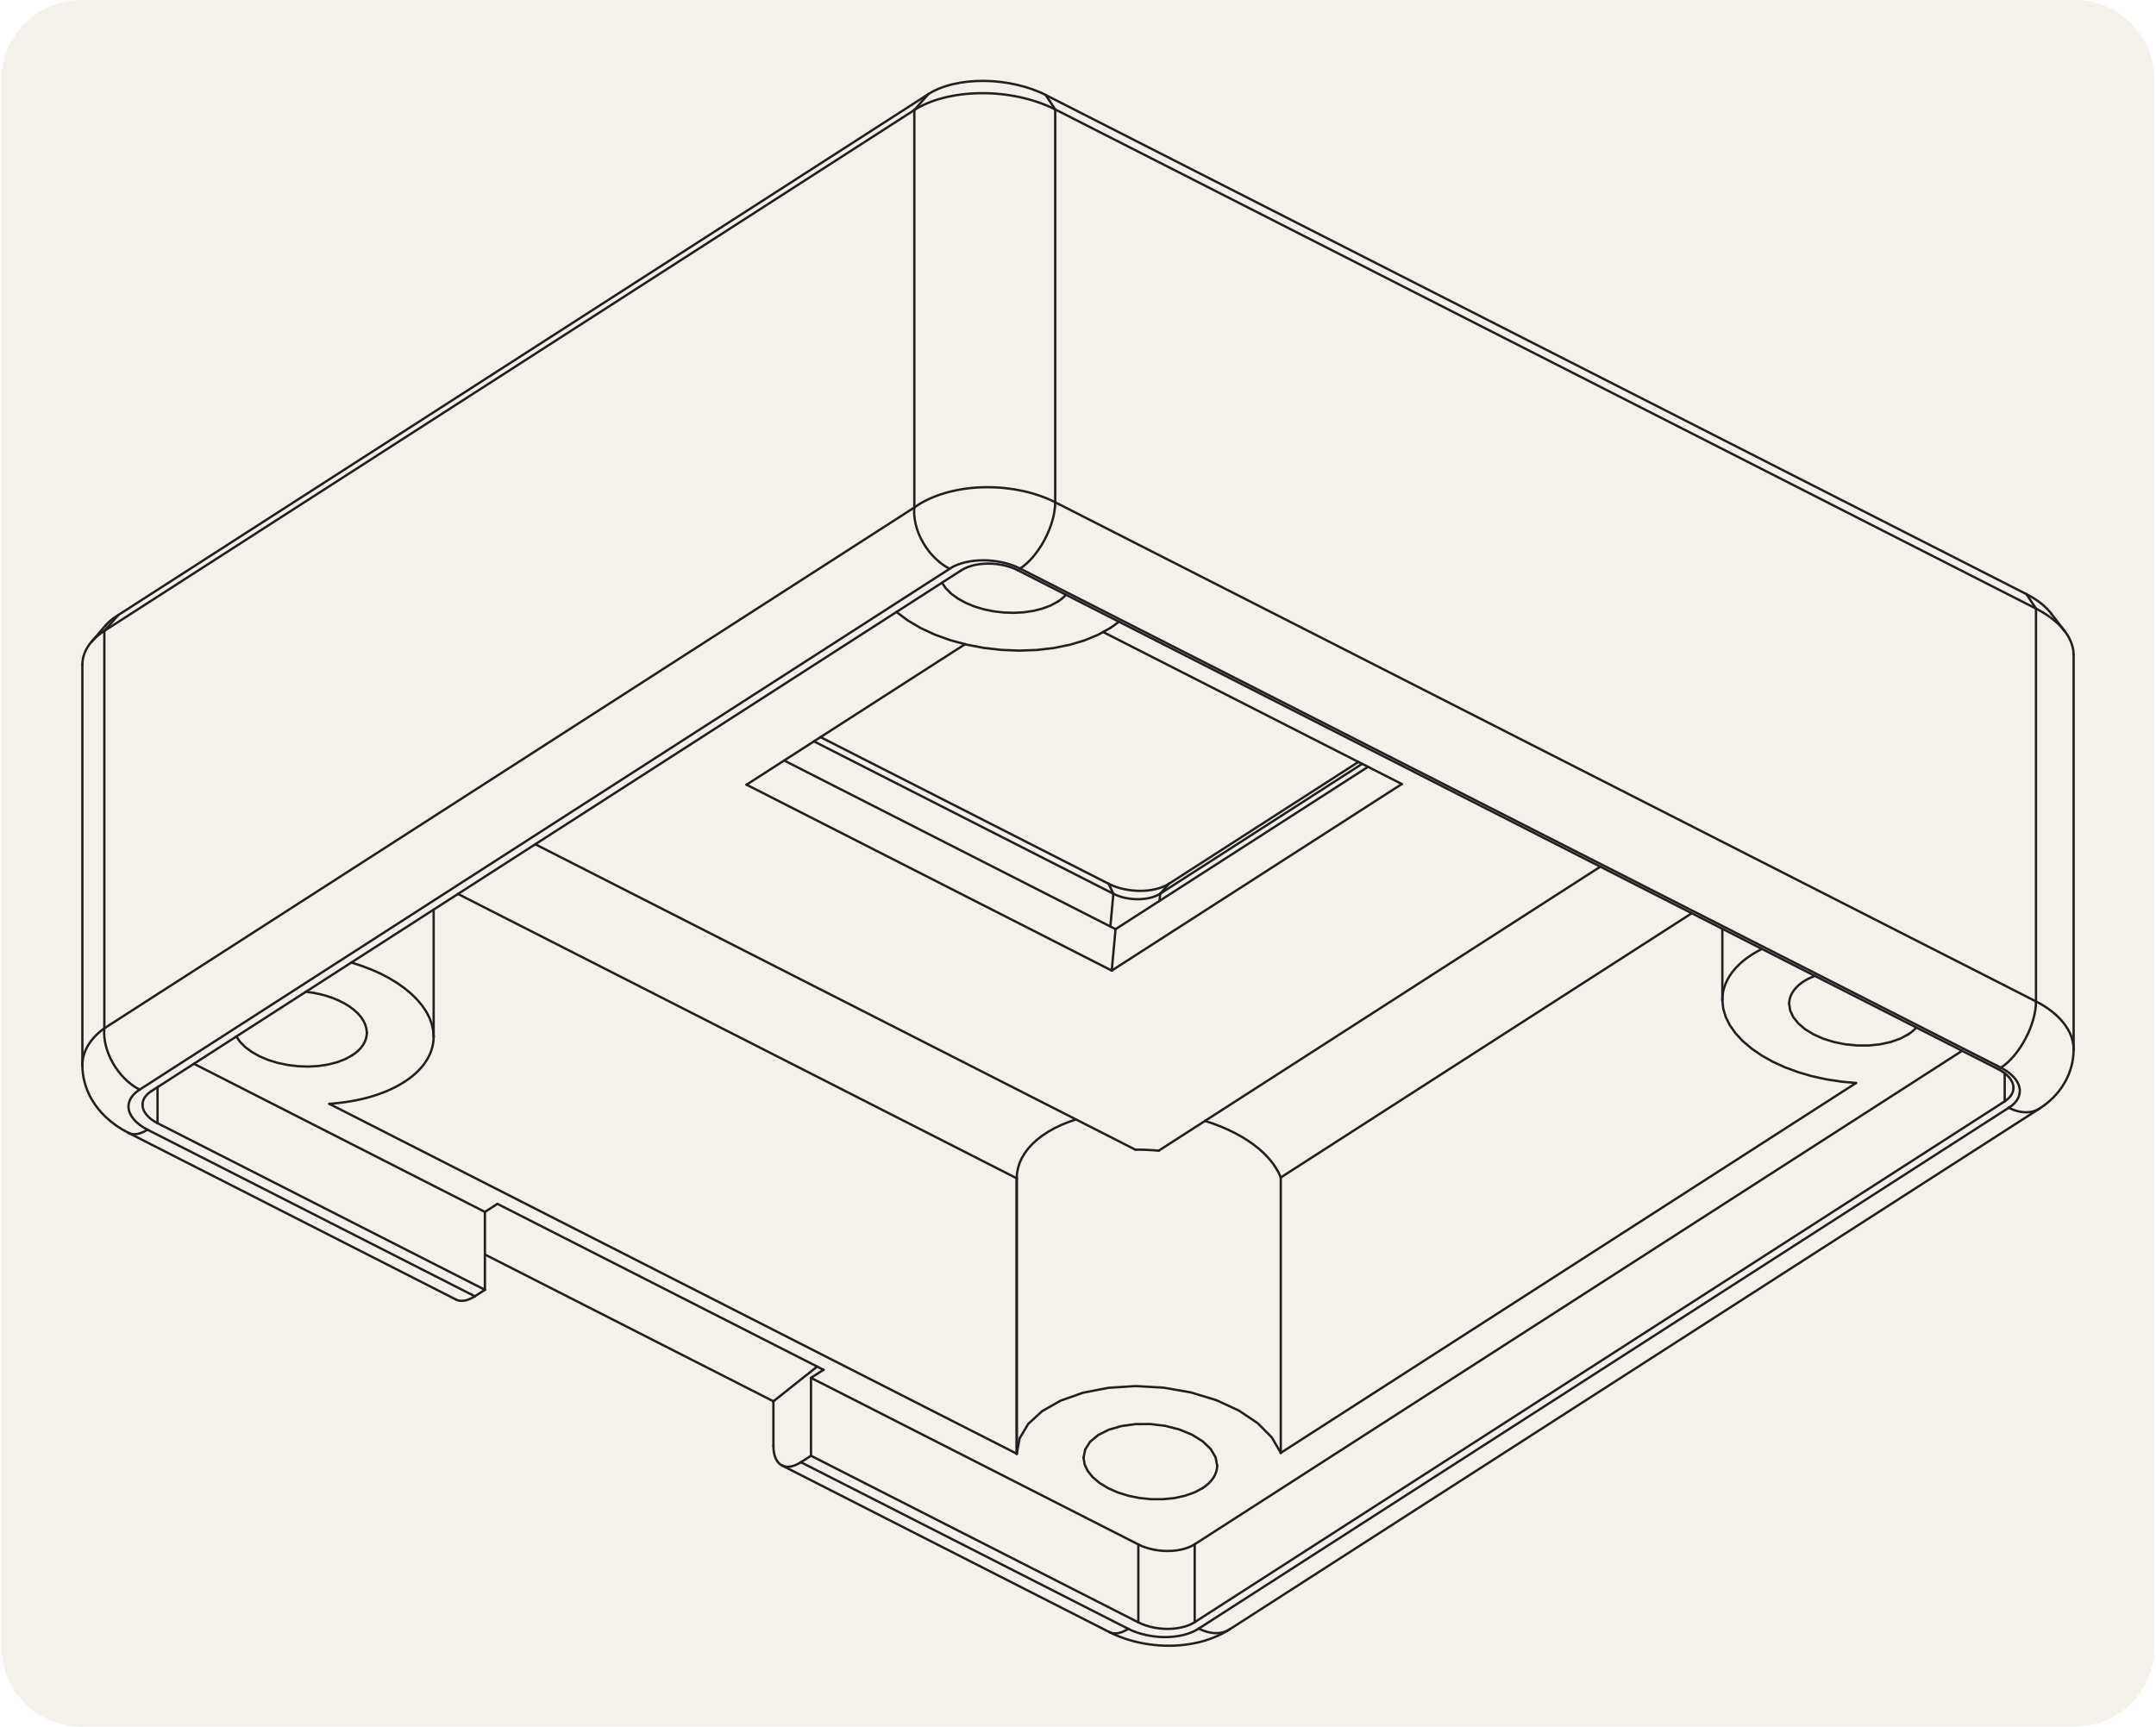
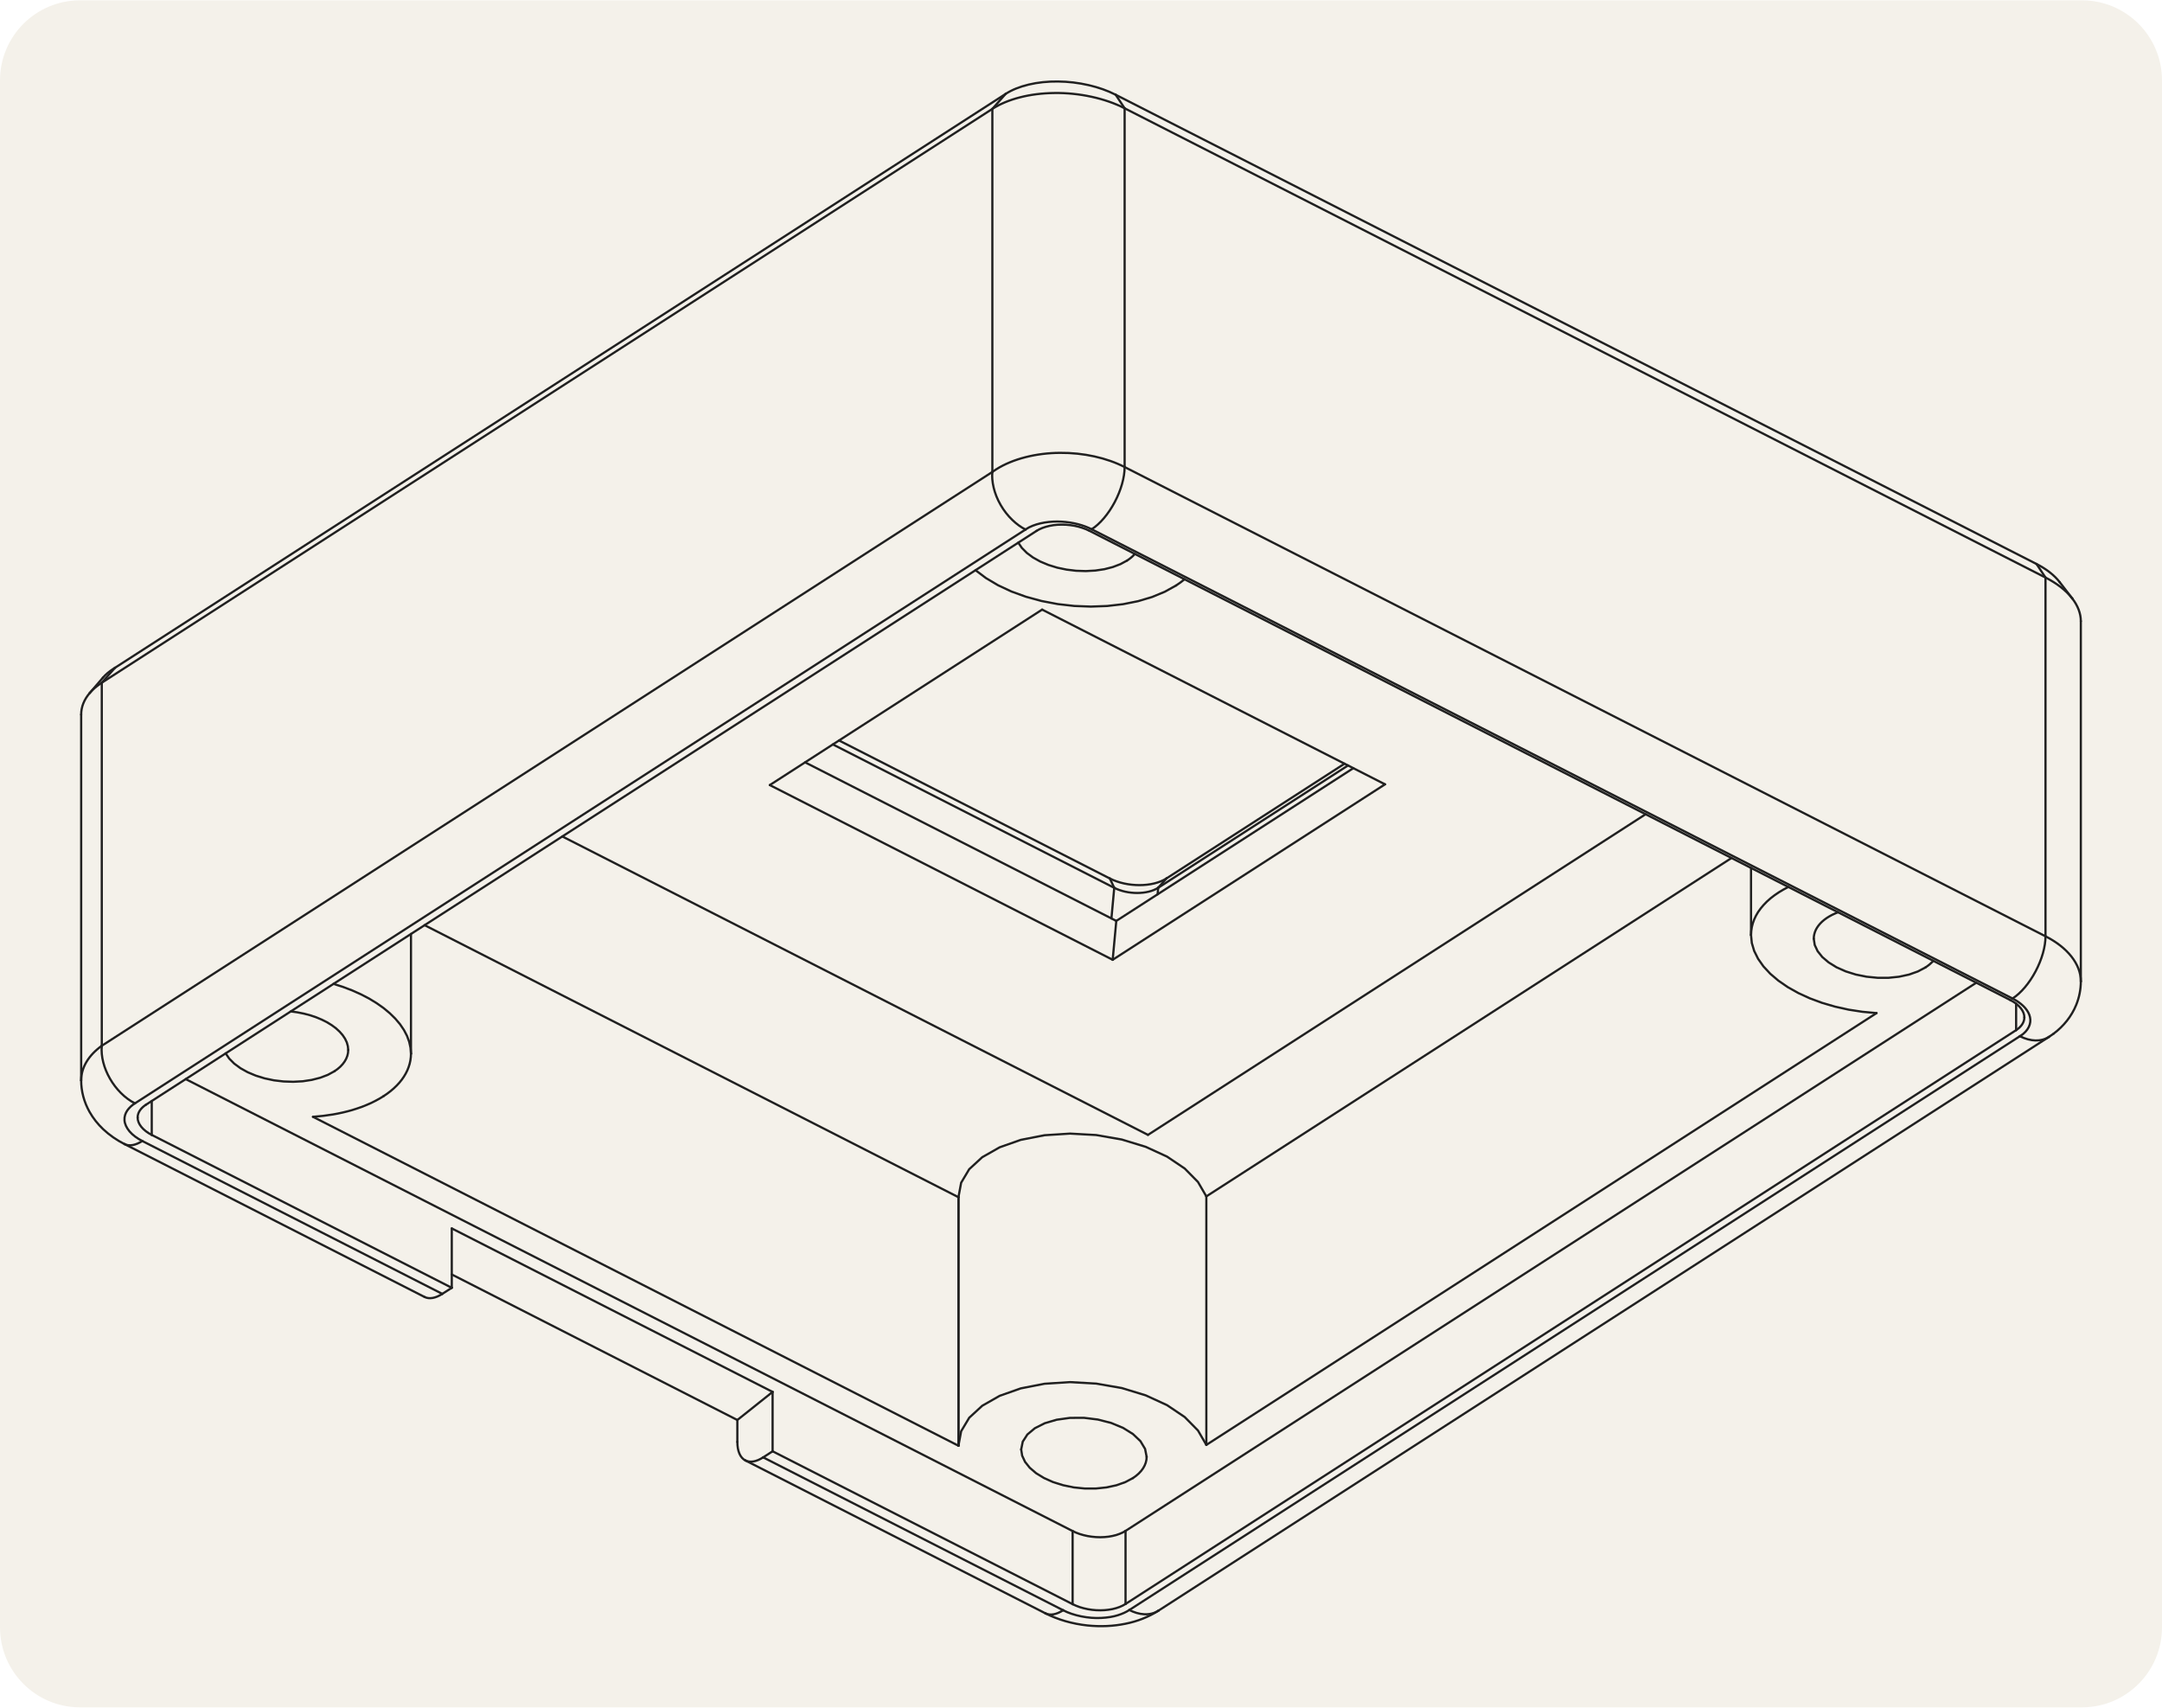
- <svg xmlns="http://www.w3.org/2000/svg" width="387px" height="310px" viewBox="-32.255 -23.871 64.444 51.692" version="1.1">
-   <rect x="-32.255" y="-23.871" width="64.444" height="51.692" rx="2.387" fill="#f4f1ea" />
+ <svg xmlns="http://www.w3.org/2000/svg" width="414px" height="327px" viewBox="-34.483 -25.152 68.926 54.421" version="1.1">
+   <rect x="-34.483" y="-25.152" width="68.926" height="54.421" rx="2.553" fill="#f4f1ea" />
  <g transform="scale(1,-1)" stroke-linecap="round">
    <g fill="none" stroke="rgb(32,32,32)" stroke-width="0.07" id="visible">
-       <line x1="28.641" y1="5.651" x2="-0.715" y2="20.595" />
-       <path d="M -0.715,20.595 C -1.334,20.913 -2.17,21.093 -2.953,21.081 C -3.739,21.073 -4.454,20.886 -4.932,20.577" />
-       <line x1="28.355" y1="6.084" x2="-1.002" y2="21.028" />
-       <path d="M 29.767,4.264 C 29.767,4.503 29.675,4.75 29.496,4.982" />
-       <path d="M 29.496,4.982 C 29.302,5.234 29.005,5.466 28.641,5.651" />
-       <path d="M -1.002,21.028 C -1.508,21.287 -2.19,21.445 -2.843,21.449 C -3.497,21.457 -4.111,21.313 -4.511,21.054" />
-       <line x1="-4.932" y1="20.577" x2="-29.176" y2="4.984" />
-       <line x1="-17.785" y1="-14.743" x2="-18.086" y2="-14.937" />
-       <line x1="-27.583" y1="-9.755" x2="-17.785" y2="-14.743" />
-       <path d="M -27.583,-9.755 C -27.865,-9.613 -28.035,-9.404 -28.033,-9.202" />
-       <path d="M -28.033,-9.202 C -28.034,-9.05 -27.939,-8.904 -27.77,-8.796" />
-       <line x1="-3.527" y1="6.797" x2="-27.77" y2="-8.796" />
-       <path d="M -3.527,6.797 L -3.437,6.848 L -3.337,6.892 L -3.227,6.929 L -3.109,6.959 L -2.984,6.98 L -2.855,6.993 L -2.722,6.998 L -2.588,6.994 L -2.454,6.982 L -2.321,6.961 L -2.192,6.933 L -2.067,6.896 L -1.95,6.853 L -1.84,6.802" />
-       <line x1="27.516" y1="-8.141" x2="-1.84" y2="6.802" />
-       <path d="M 27.516,-8.141 C 27.798,-8.284 27.968,-8.493 27.967,-8.695" />
-       <path d="M 27.967,-8.695 C 27.967,-8.847 27.873,-8.992 27.704,-9.101" />
-       <line x1="3.46" y1="-24.693" x2="27.704" y2="-9.101" />
-       <path d="M 3.46,-24.693 L 3.37,-24.744 L 3.27,-24.789 L 3.16,-24.826 L 3.042,-24.855 L 2.918,-24.877 L 2.788,-24.89 L 2.656,-24.895 L 2.521,-24.891 L 2.387,-24.879 L 2.254,-24.858 L 2.125,-24.829 L 2.001,-24.793 L 1.883,-24.749 L 1.773,-24.699" />
-       <line x1="-8.025" y1="-19.711" x2="1.773" y2="-24.699" />
-       <line x1="-8.025" y1="-19.711" x2="-8.327" y2="-19.905" />
-       <path d="M 29.095,5.504 C 28.927,5.723 28.669,5.924 28.355,6.084" />
-       <path d="M -28.754,5.461 Q -28.784,5.442 -28.814,5.423 Q -29.011,5.296 -29.142,5.143" />
-       <line x1="-4.511" y1="21.054" x2="-28.754" y2="5.461" />
-       <line x1="8.359" y1="1.06" x2="2.691" y2="-2.586" />
-       <path d="M 2.691,-2.586 A 1.289,0.719 -5.265 0,0 0.885,-2.588" />
-       <line x1="0.885" y1="-2.588" x2="-7.74" y2="1.803" />
-       <path d="M -29.176,4.984 Q -29.405,4.836 -29.558,4.659" />
-       <path d="M -29.558,4.659 C -29.74,4.448 -29.834,4.211 -29.833,3.971" />
-       <path d="M -18.086,-14.937 A 1.5,0.723 -116.978 0,0 -18.653,-15.034" />
-       <line x1="-17.785" y1="-14.743" x2="-17.785" y2="-12.411" />
-       <line x1="-17.41" y1="-12.17" x2="-17.785" y2="-12.411" />
-       <line x1="-17.785" y1="-12.411" x2="-26.496" y2="-7.976" />
-       <line x1="26.429" y1="-7.588" x2="3.46" y2="-22.361" />
-       <path d="M 3.46,-22.361 L 3.37,-22.412 L 3.27,-22.456 L 3.16,-22.494 L 3.042,-22.523 L 2.918,-22.545 L 2.788,-22.558 L 2.656,-22.562 L 2.521,-22.559 L 2.387,-22.546 L 2.254,-22.526 L 2.125,-22.497 L 2.001,-22.461 L 1.883,-22.417 L 1.773,-22.366" />
-       <line x1="-8.025" y1="-19.711" x2="-8.025" y2="-17.379" />
-       <line x1="1.773" y1="-22.366" x2="-8.025" y2="-17.379" />
-       <line x1="-7.84" y1="-17.041" x2="-9.15" y2="-18.081" />
-       <line x1="-9.15" y1="-18.081" x2="-9.15" y2="-19.41" />
-       <path d="M -8.327,-19.905 A 1.5,0.723 -116.978 0,0 -8.893,-20.002" />
-       <path d="M -8.893,-20.002 A 1.5,0.723 -116.978 0,0 -9.15,-19.41" />
-       <line x1="-7.65" y1="-17.138" x2="-8.025" y2="-17.379" />
-       <line x1="8.471" y1="1.003" x2="2.427" y2="-2.884" />
-       <path d="M 2.427,-2.884 A 1.0,0.558 -5.265 0,0 1.026,-2.886" />
-       <line x1="-7.936" y1="1.676" x2="1.026" y2="-2.886" />
-       <line x1="-17.785" y1="-13.686" x2="-9.15" y2="-18.081" />
-       <line x1="-7.65" y1="-17.138" x2="-17.41" y2="-12.17" />
-       <path d="M -0.639,5.859 L -0.849,5.745 L -1.091,5.653 L -1.36,5.584 L -1.649,5.541 L -1.95,5.524 L -2.258,5.534 L -2.564,5.57 L -2.862,5.632 L -3.143,5.718 L -3.403,5.827 L -3.634,5.955 L -3.831,6.1 L -3.989,6.258 L -4.105,6.425" />
-       <path d="M -0.393,6.065 Q -0.493,5.953 -0.639,5.859" />
-       <path d="M 24.814,-7.097 L 24.571,-7.226 L 24.287,-7.326 L 23.971,-7.394 L 23.633,-7.429 L 23.283,-7.428 L 22.932,-7.393 L 22.59,-7.324 L 22.27,-7.224 L 21.98,-7.094 L 21.729,-6.941 L 21.526,-6.767 L 21.376,-6.579 L 21.284,-6.383 L 21.253,-6.184" />
-       <path d="M 21.253,-6.184 Q 21.255,-6.148 21.257,-6.112 Q 21.263,-6.076 21.269,-6.04 Q 21.28,-6.005 21.29,-5.969 Q 21.305,-5.935 21.319,-5.9 Q 21.338,-5.866 21.357,-5.832 Q 21.379,-5.8 21.402,-5.767 Q 21.428,-5.735 21.455,-5.704 Q 21.485,-5.673 21.515,-5.643 Q 21.581,-5.584 21.658,-5.53 Q 21.738,-5.477 21.827,-5.429 Q 21.92,-5.384 22.021,-5.344" />
-       <path d="M 25.06,-6.891 Q 24.96,-7.004 24.814,-7.097" />
-       <line x1="-1.867" y1="-19.65" x2="-22.444" y2="-9.175" />
-       <path d="M -1.867,-19.65 L -1.867,-19.649" />
-       <path d="M -1.867,-19.649 L -1.78,-19.189 L -1.523,-18.758 L -1.108,-18.377 L -0.553,-18.061 L 0.119,-17.824 L 0.879,-17.677 L 1.693,-17.625 L 2.526,-17.672 L 3.342,-17.814 L 4.105,-18.046 L 4.783,-18.359 L 5.347,-18.737 L 5.77,-19.165 L 6.036,-19.625" />
-       <path d="M -20.196,-8.519 C -20.278,-8.57 -20.363,-8.62 -20.452,-8.667 C -20.542,-8.713 -20.636,-8.756 -20.733,-8.798 C -20.832,-8.838 -20.934,-8.876 -21.039,-8.912 C -21.093,-8.929 -21.147,-8.945 -21.2,-8.962 C -21.583,-9.073 -22.005,-9.145 -22.444,-9.175" />
-       <line x1="23.254" y1="-8.551" x2="6.036" y2="-19.625" />
-       <path d="M -21.782,-4.945 L -21.478,-5.043 L -21.186,-5.154 L -20.91,-5.277 L -20.65,-5.413 L -20.41,-5.559 L -20.19,-5.715 L -19.992,-5.879 L -19.817,-6.051 L -19.667,-6.229 L -19.543,-6.411 L -19.446,-6.598 L -19.376,-6.787 L -19.334,-6.977 L -19.319,-7.166" />
-       <path d="M -19.319,-7.166 L -19.324,-7.274 L -19.338,-7.382 L -19.361,-7.488 L -19.394,-7.593 L -19.435,-7.696 L -19.486,-7.798 L -19.545,-7.897 L -19.613,-7.995 L -19.69,-8.09 L -19.775,-8.182 L -19.869,-8.271 L -19.97,-8.357 L -20.08,-8.44 L -20.196,-8.519" />
-       <path d="M 23.254,-8.551 L 22.806,-8.51 L 22.363,-8.442 L 21.932,-8.347 L 21.518,-8.226 L 21.125,-8.081 L 20.759,-7.913 L 20.425,-7.725 L 20.126,-7.519 L 19.866,-7.298 L 19.649,-7.065 L 19.477,-6.822 L 19.353,-6.572 L 19.278,-6.319 L 19.253,-6.066" />
-       <path d="M 19.253,-6.066 L 19.259,-5.939 L 19.278,-5.814 L 19.31,-5.69 L 19.354,-5.568 L 19.411,-5.449 L 19.48,-5.332 L 19.561,-5.219 L 19.654,-5.108 L 19.758,-5.002 L 19.873,-4.9 L 19.999,-4.802 L 20.136,-4.709 L 20.282,-4.621 L 20.438,-4.538" />
-       <path d="M 0.923,5.064 L 0.566,4.866 L 0.161,4.699 L -0.285,4.566 L -0.765,4.47 L -1.27,4.412 L -1.791,4.393 L -2.319,4.414 L -2.845,4.473 L -3.36,4.571 L -3.855,4.705 L -4.321,4.873 L -4.749,5.072 L -5.133,5.299 L -5.466,5.549" />
-       <path d="M 1.19,5.26 Q 1.067,5.157 0.923,5.064" />
-       <path d="M -21.758,-7.724 L -21.968,-7.838 L -22.211,-7.931 L -22.479,-7.999 L -22.768,-8.043 L -23.069,-8.06 L -23.377,-8.05 L -23.683,-8.013 L -23.981,-7.951 L -24.263,-7.865 L -24.522,-7.756 L -24.753,-7.628 L -24.95,-7.484 L -25.109,-7.326 L -25.225,-7.159" />
-       <path d="M -23.143,-5.82 L -22.934,-5.849 L -22.729,-5.89 L -22.53,-5.943 L -22.34,-6.007 L -22.161,-6.082 L -21.995,-6.165 L -21.844,-6.258 L -21.71,-6.358 L -21.593,-6.464 L -21.496,-6.575 L -21.42,-6.691 L -21.364,-6.809 L -21.331,-6.928 L -21.319,-7.048" />
-       <path d="M -21.319,-7.048 C -21.319,-7.301 -21.476,-7.544 -21.758,-7.724" />
-       <path d="M 3.695,-20.681 L 3.452,-20.809 L 3.168,-20.909 L 2.852,-20.978 L 2.513,-21.012 L 2.163,-21.012 L 1.812,-20.977 L 1.471,-20.908 L 1.151,-20.807 L 0.861,-20.678 L 0.61,-20.524 L 0.406,-20.351 L 0.256,-20.163 L 0.164,-19.966 L 0.133,-19.768" />
-       <path d="M 0.133,-19.768 L 0.184,-19.52 L 0.331,-19.291 L 0.57,-19.092 L 0.886,-18.933 L 1.266,-18.822 L 1.688,-18.764 L 2.133,-18.762 L 2.578,-18.816 L 3.001,-18.924 L 3.38,-19.081 L 3.697,-19.278 L 3.935,-19.505 L 4.083,-19.751 L 4.133,-20.004" />
-       <path d="M 4.133,-20.004 C 4.134,-20.258 3.977,-20.5 3.695,-20.681" />
-       <line x1="-1.867" y1="-11.405" x2="-18.591" y2="-2.892" />
-       <line x1="-1.867" y1="-19.65" x2="-1.867" y2="-19.649" />
-       <line x1="-1.867" y1="-19.649" x2="-1.867" y2="-11.405" />
-       <path d="M -1.867,-11.405 L -1.867,-11.405" />
-       <path d="M -1.867,-11.405 L -1.857,-11.248 L -1.827,-11.093 L -1.779,-10.941 L -1.711,-10.793 L -1.624,-10.648 L -1.519,-10.509 L -1.396,-10.374 L -1.256,-10.247 L -1.099,-10.126 L -0.926,-10.012 L -0.738,-9.906 L -0.536,-9.809 L -0.321,-9.721 L -0.094,-9.642" />
-       <path d="M 1.683,-10.547 Q 2.032,-10.545 2.382,-10.578" />
-       <path d="M 3.769,-9.687 L 4.007,-9.766 L 4.238,-9.854 L 4.458,-9.95 L 4.669,-10.053 L 4.869,-10.163 L 5.056,-10.28 L 5.231,-10.402 L 5.392,-10.53 L 5.538,-10.663 L 5.67,-10.801 L 5.786,-10.941 L 5.886,-11.086 L 5.97,-11.232 L 6.036,-11.38" />
-       <line x1="6.036" y1="-19.625" x2="6.036" y2="-11.38" />
-       <line x1="18.337" y1="-3.469" x2="6.036" y2="-11.38" />
-       <line x1="-16.278" y1="-1.404" x2="1.683" y2="-10.547" />
-       <line x1="15.601" y1="-2.076" x2="2.382" y2="-10.578" />
-       <line x1="9.659" y1="0.399" x2="0.977" y2="-5.186" />
-       <line x1="9.659" y1="0.399" x2="0.724" y2="4.947" />
-       <line x1="0.977" y1="-5.186" x2="-9.954" y2="0.379" />
-       <line x1="-3.416" y1="4.584" x2="-9.954" y2="0.379" />
-       <line x1="8.647" y1="0.914" x2="1.091" y2="-3.946" />
-       <line x1="1.091" y1="-3.946" x2="-8.828" y2="1.103" />
-       <line x1="0.977" y1="-5.186" x2="1.091" y2="-3.946" />
-       <line x1="-0.715" y1="8.834" x2="-0.715" y2="20.595" />
-       <line x1="28.641" y1="-6.11" x2="-0.715" y2="8.834" />
-       <line x1="28.641" y1="-6.11" x2="28.641" y2="5.651" />
-       <path d="M -0.715,8.834 C -1.285,9.125 -2.028,9.292 -2.779,9.285 C -3.529,9.281 -4.281,9.097 -4.813,8.759 C -4.854,8.733 -4.894,8.706 -4.932,8.678" />
-       <line x1="-4.932" y1="8.678" x2="-4.932" y2="20.577" />
-       <path d="M 28.641,-6.11 A 1.5,0.723 -116.978 0,0 27.59,-8.094" />
-       <line x1="27.59" y1="-8.094" x2="-1.767" y2="6.849" />
-       <path d="M -0.715,8.834 A 1.5,0.723 -116.978 0,0 -1.767,6.849" />
-       <path d="M 28.355,6.084 L 28.641,5.651" />
-       <line x1="-1.002" y1="21.028" x2="-0.715" y2="20.595" />
-       <path d="M 29.767,-7.546 C 29.77,-6.994 29.333,-6.459 28.641,-6.11" />
-       <path d="M -1.767,6.849 C -2.03,6.983 -2.368,7.074 -2.728,7.093 C -3.088,7.112 -3.466,7.058 -3.76,6.912 C -3.773,6.905 -3.798,6.89 -3.817,6.879 C -3.836,6.867 -3.856,6.855 -3.875,6.843" />
-       <path d="M -4.932,8.678 C -4.963,8.39 -4.881,7.988 -4.67,7.627 C -4.464,7.264 -4.15,6.978 -3.875,6.843" />
-       <path d="M -4.511,21.054 L -4.932,20.577" />
-       <line x1="-4.932" y1="8.678" x2="-29.176" y2="-6.914" />
-       <line x1="-29.176" y1="-6.914" x2="-29.176" y2="4.984" />
-       <path d="M 28.749,-9.315 A 1.5,1.013 122.748 0,0 27.824,-9.293" />
-       <path d="M 27.824,-9.293 C 27.842,-9.281 27.861,-9.268 27.88,-9.256 C 27.897,-9.244 27.92,-9.228 27.93,-9.22 C 28.15,-9.036 28.199,-8.815 28.124,-8.612 C 28.049,-8.41 27.853,-8.228 27.59,-8.094" />
-       <line x1="-3.875" y1="6.843" x2="-28.119" y2="-8.75" />
-       <path d="M -28.118,-8.749 C -28.219,-8.813 -28.301,-8.889 -28.363,-8.977 C -28.424,-9.066 -28.46,-9.172 -28.452,-9.287 C -28.444,-9.406 -28.391,-9.525 -28.291,-9.644 C -28.192,-9.76 -28.048,-9.866 -27.885,-9.949" />
-       <line x1="-27.885" y1="-9.949" x2="-18.086" y2="-14.937" />
-       <line x1="-8.327" y1="-19.905" x2="1.472" y2="-24.893" />
-       <path d="M 1.472,-24.893 C 1.796,-25.063 2.283,-25.16 2.686,-25.138 C 2.89,-25.127 3.066,-25.098 3.215,-25.051 C 3.36,-25.006 3.482,-24.95 3.581,-24.885" />
-       <line x1="3.58" y1="-24.886" x2="27.824" y2="-9.293" />
-       <path d="M -29.176,-6.914 A 1.5,1.013 -57.252 0,1 -28.119,-8.75" />
-       <line x1="-28.754" y1="5.461" x2="-29.176" y2="4.984" />
-       <path d="M -29.176,-6.914 C -29.593,-7.214 -29.833,-7.602 -29.833,-8.018" />
-       <path d="M 4.506,-24.908 C 4.379,-24.991 4.222,-25.029 4.059,-25.021 C 3.897,-25.014 3.731,-24.962 3.581,-24.885" />
-       <path d="M -28.451,-10.046 C -28.296,-10.128 -28.081,-10.077 -27.885,-9.949" />
-       <line x1="-27.583" y1="-9.755" x2="-27.583" y2="-8.676" />
-       <line x1="27.704" y1="-9.101" x2="27.704" y2="-8.258" />
-       <line x1="3.46" y1="-24.693" x2="3.46" y2="-22.361" />
-       <line x1="1.773" y1="-24.699" x2="1.773" y2="-22.366" />
-       <path d="M 0.905,-24.99 A 1.5,0.723 63.022 0,1 1.472,-24.893" />
-       <line x1="2.427" y1="-2.884" x2="2.691" y2="-2.586" />
-       <line x1="1.026" y1="-2.886" x2="0.885" y2="-2.588" />
-       <line x1="2.407" y1="-3.099" x2="2.427" y2="-2.884" />
-       <line x1="0.936" y1="-3.867" x2="1.026" y2="-2.886" />
-       <line x1="29.767" y1="-7.546" x2="29.767" y2="4.264" />
-       <path d="M 28.749,-9.315 Q 28.828,-9.265 28.899,-9.212" />
-       <path d="M 29.767,-7.546 C 29.767,-7.797 29.718,-8.054 29.618,-8.298 C 29.474,-8.652 29.221,-8.971 28.899,-9.212" />
-       <path d="M 29.095,5.504 L 29.496,4.982" />
-       <line x1="-29.833" y1="-8.018" x2="-29.833" y2="3.971" />
-       <line x1="4.506" y1="-24.908" x2="28.749" y2="-9.315" />
-       <path d="M -29.833,-8.018 C -29.834,-8.358 -29.743,-8.709 -29.564,-9.025 C -29.45,-9.225 -29.306,-9.407 -29.132,-9.572 C -28.932,-9.76 -28.705,-9.918 -28.451,-10.046" />
-       <line x1="-28.451" y1="-10.046" x2="-18.653" y2="-15.034" />
-       <line x1="-8.893" y1="-20.002" x2="0.905" y2="-24.99" />
-       <path d="M 0.905,-24.99 C 1.305,-25.194 1.77,-25.325 2.241,-25.375 C 2.655,-25.42 3.069,-25.401 3.45,-25.324 C 3.834,-25.249 4.186,-25.11 4.506,-24.908" />
-       <path d="M -29.142,5.143 L -29.558,4.659" />
-       <line x1="-1.867" y1="-19.649" x2="-1.867" y2="-11.405" />
-       <line x1="-19.319" y1="-7.166" x2="-19.319" y2="-3.361" />
-       <line x1="19.253" y1="-6.066" x2="19.253" y2="-3.935" />
+       <line x1="30.729" y1="6.75" x2="1.371" y2="21.71" />
+       <path d="M 1.371,21.71 C 0.753,22.029 -0.084,22.209 -0.867,22.197 C -1.653,22.189 -2.368,22.001 -2.846,21.691" />
+       <line x1="30.443" y1="7.182" x2="1.085" y2="22.142" />
+       <path d="M 31.855,5.361 C 31.855,5.601 31.763,5.849 31.583,6.082" />
+       <path d="M 31.583,6.082 C 31.39,6.334 31.093,6.565 30.729,6.75" />
+       <path d="M 1.085,22.142 C 0.579,22.402 -0.104,22.56 -0.757,22.564 C -1.411,22.572 -2.024,22.428 -2.424,22.168" />
+       <line x1="-2.846" y1="21.691" x2="-31.238" y2="3.397" />
+       <line x1="-20.08" y1="-15.893" x2="-20.382" y2="-16.087" />
+       <line x1="-29.645" y1="-11.019" x2="-20.08" y2="-15.893" />
+       <path d="M -29.645,-11.019 C -29.927,-10.876 -30.097,-10.667 -30.095,-10.465" />
+       <path d="M -30.095,-10.465 C -30.096,-10.313 -30.001,-10.167 -29.832,-10.058" />
+       <line x1="-1.44" y1="8.236" x2="-29.832" y2="-10.058" />
+       <path d="M -1.44,8.236 L -1.35,8.287 L -1.25,8.331 L -1.14,8.368 L -1.022,8.398 L -0.898,8.42 L -0.768,8.433 L -0.636,8.437 L -0.501,8.434 L -0.367,8.421 L -0.234,8.401 L -0.105,8.372 L 0.019,8.335 L 0.137,8.292 L 0.247,8.241" />
+       <line x1="29.605" y1="-6.719" x2="0.247" y2="8.241" />
+       <path d="M 29.605,-6.719 C 29.886,-6.861 30.056,-7.07 30.055,-7.273" />
+       <path d="M 30.055,-7.273 C 30.055,-7.425 29.961,-7.57 29.792,-7.679" />
+       <line x1="1.4" y1="-25.973" x2="29.792" y2="-7.679" />
+       <path d="M 1.4,-25.973 L 1.31,-26.024 L 1.209,-26.069 L 1.1,-26.106 L 0.982,-26.136 L 0.857,-26.157 L 0.728,-26.17 L 0.595,-26.175 L 0.461,-26.171 L 0.326,-26.159 L 0.194,-26.138 L 0.065,-26.109 L -0.06,-26.073 L -0.177,-26.029 L -0.287,-25.979" />
+       <line x1="-9.852" y1="-21.105" x2="-0.287" y2="-25.979" />
+       <line x1="-9.852" y1="-21.105" x2="-10.153" y2="-21.299" />
+       <path d="M 31.182,6.603 C 31.014,6.821 30.757,7.023 30.443,7.182" />
+       <path d="M -30.816,3.874 Q -30.846,3.855 -30.877,3.835 Q -31.072,3.709 -31.203,3.557" />
+       <line x1="-2.424" y1="22.168" x2="-30.816" y2="3.874" />
+       <line x1="8.381" y1="0.816" x2="2.705" y2="-2.842" />
+       <path d="M 2.705,-2.842 A 1.289,0.72 -5.268 0,0 0.899,-2.844" />
+       <line x1="0.899" y1="-2.844" x2="-7.735" y2="1.556" />
+       <path d="M -31.238,3.397 Q -31.466,3.25 -31.619,3.073" />
+       <path d="M -31.619,3.073 C -31.802,2.862 -31.896,2.624 -31.895,2.383" />
+       <path d="M -20.382,-16.087 A 1.5,0.723 -117.002 0,0 -20.949,-16.185" />
+       <line x1="-20.08" y1="-15.893" x2="-20.08" y2="-14" />
+       <line x1="-0.287" y1="-23.648" x2="-28.563" y2="-9.24" />
+       <line x1="-9.852" y1="-21.105" x2="-9.852" y2="-19.212" />
+       <line x1="-9.852" y1="-19.212" x2="-20.08" y2="-14" />
+       <line x1="28.522" y1="-6.167" x2="1.4" y2="-23.643" />
+       <path d="M 1.4,-23.643 L 1.31,-23.694 L 1.209,-23.738 L 1.1,-23.776 L 0.982,-23.805 L 0.857,-23.827 L 0.728,-23.84 L 0.595,-23.845 L 0.461,-23.841 L 0.326,-23.828 L 0.194,-23.808 L 0.065,-23.779 L -0.06,-23.743 L -0.177,-23.699 L -0.287,-23.648" />
+       <line x1="-9.852" y1="-19.212" x2="-10.976" y2="-20.108" />
+       <line x1="-10.976" y1="-20.108" x2="-10.976" y2="-20.806" />
+       <path d="M -10.153,-21.299 A 1.5,0.723 -117.002 0,0 -10.72,-21.397" />
+       <path d="M -10.72,-21.397 A 1.5,0.723 -117.002 0,0 -10.976,-20.806" />
+       <line x1="8.492" y1="0.759" x2="2.441" y2="-3.14" />
+       <path d="M 2.441,-3.14 A 1.0,0.559 -5.268 0,0 1.04,-3.142" />
+       <line x1="-7.931" y1="1.43" x2="1.04" y2="-3.142" />
+       <line x1="-20.08" y1="-15.468" x2="-10.976" y2="-20.108" />
+       <path d="M 1.449,7.292 L 1.238,7.178 L 0.995,7.085 L 0.726,7.016 L 0.437,6.973 L 0.134,6.956 L -0.174,6.966 L -0.48,7.003 L -0.778,7.065 L -1.06,7.152 L -1.32,7.261 L -1.551,7.39 L -1.747,7.535 L -1.905,7.694 L -2.02,7.862" />
+       <path d="M 1.697,7.502 Q 1.596,7.387 1.449,7.292" />
+       <path d="M 26.903,-5.679 L 26.66,-5.808 L 26.376,-5.908 L 26.059,-5.976 L 25.721,-6.011 L 25.371,-6.01 L 25.02,-5.975 L 24.679,-5.906 L 24.358,-5.805 L 24.068,-5.676 L 23.818,-5.522 L 23.614,-5.349 L 23.464,-5.161 L 23.372,-4.964 L 23.341,-4.765" />
+       <path d="M 23.341,-4.765 Q 23.343,-4.728 23.345,-4.692 Q 23.352,-4.656 23.358,-4.62 Q 23.369,-4.584 23.379,-4.549 Q 23.394,-4.514 23.408,-4.479 Q 23.427,-4.445 23.446,-4.411 Q 23.469,-4.378 23.492,-4.345 Q 23.518,-4.313 23.545,-4.282 Q 23.575,-4.251 23.606,-4.221 Q 23.672,-4.161 23.75,-4.107 Q 23.83,-4.054 23.92,-4.007 Q 24.013,-3.961 24.115,-3.921" />
+       <path d="M 27.152,-5.469 Q 27.051,-5.583 26.903,-5.679" />
+       <line x1="-3.927" y1="-20.928" x2="-24.505" y2="-10.442" />
+       <path d="M -3.927,-20.928 L -3.927,-20.928" />
+       <path d="M -3.927,-20.928 L -3.841,-20.466 L -3.584,-20.036 L -3.169,-19.654 L -2.613,-19.337 L -1.941,-19.1 L -1.182,-18.952 L -0.368,-18.9 L 0.465,-18.947 L 1.281,-19.089 L 2.044,-19.322 L 2.723,-19.634 L 3.286,-20.013 L 3.709,-20.442 L 3.976,-20.902" />
+       <path d="M -22.258,-9.785 C -22.3,-9.81 -22.341,-9.836 -22.382,-9.861 C -22.469,-9.91 -22.558,-9.956 -22.651,-10.001 C -22.746,-10.044 -22.844,-10.085 -22.945,-10.124 C -23.048,-10.161 -23.154,-10.196 -23.262,-10.229 C -23.645,-10.34 -24.066,-10.412 -24.505,-10.442" />
+       <line x1="25.342" y1="-7.135" x2="3.976" y2="-20.902" />
+       <path d="M -23.851,-6.204 L -23.545,-6.302 L -23.253,-6.413 L -22.976,-6.537 L -22.716,-6.672 L -22.475,-6.819 L -22.254,-6.975 L -22.056,-7.14 L -21.881,-7.312 L -21.73,-7.49 L -21.606,-7.673 L -21.508,-7.86 L -21.438,-8.05 L -21.396,-8.24 L -21.381,-8.43" />
+       <path d="M -21.381,-8.43 L -21.386,-8.538 L -21.4,-8.646 L -21.423,-8.752 L -21.456,-8.857 L -21.497,-8.961 L -21.548,-9.063 L -21.607,-9.162 L -21.675,-9.26 L -21.752,-9.355 L -21.837,-9.447 L -21.931,-9.537 L -22.032,-9.623 L -22.141,-9.706 L -22.258,-9.785" />
+       <path d="M 25.342,-7.135 L 24.894,-7.094 L 24.452,-7.026 L 24.021,-6.93 L 23.606,-6.809 L 23.214,-6.664 L 22.848,-6.496 L 22.513,-6.308 L 22.214,-6.102 L 21.954,-5.881 L 21.737,-5.647 L 21.566,-5.404 L 21.441,-5.153 L 21.366,-4.9 L 21.341,-4.646" />
+       <path d="M 21.341,-4.646 L 21.348,-4.519 L 21.367,-4.394 L 21.399,-4.27 L 21.443,-4.147 L 21.5,-4.027 L 21.569,-3.91 L 21.651,-3.796 L 21.744,-3.686 L 21.848,-3.579 L 21.964,-3.476 L 22.091,-3.378 L 22.228,-3.285 L 22.375,-3.197 L 22.531,-3.114" />
+       <path d="M 3.01,6.496 L 2.653,6.298 L 2.248,6.13 L 1.801,5.997 L 1.321,5.901 L 0.815,5.843 L 0.294,5.824 L -0.235,5.844 L -0.762,5.904 L -1.277,6.002 L -1.772,6.137 L -2.237,6.305 L -2.666,6.505 L -3.05,6.733 L -3.383,6.984" />
+       <path d="M 3.281,6.695 Q 3.157,6.591 3.01,6.496" />
+       <path d="M -23.82,-8.989 L -24.031,-9.104 L -24.273,-9.196 L -24.543,-9.265 L -24.832,-9.309 L -25.134,-9.325 L -25.442,-9.315 L -25.749,-9.279 L -26.047,-9.216 L -26.329,-9.129 L -26.588,-9.02 L -26.819,-8.891 L -27.016,-8.746 L -27.174,-8.587 L -27.289,-8.419" />
+       <path d="M -25.213,-7.082 L -25.003,-7.111 L -24.797,-7.152 L -24.597,-7.204 L -24.407,-7.268 L -24.227,-7.343 L -24.061,-7.426 L -23.909,-7.519 L -23.774,-7.619 L -23.657,-7.726 L -23.559,-7.838 L -23.482,-7.953 L -23.426,-8.072 L -23.393,-8.192 L -23.381,-8.312" />
+       <path d="M -23.381,-8.312 C -23.381,-8.565 -23.538,-8.808 -23.82,-8.989" />
+       <path d="M 1.634,-21.96 L 1.391,-22.089 L 1.107,-22.189 L 0.791,-22.257 L 0.453,-22.292 L 0.103,-22.292 L -0.248,-22.257 L -0.589,-22.187 L -0.91,-22.087 L -1.2,-21.957 L -1.451,-21.804 L -1.654,-21.63 L -1.804,-21.442 L -1.896,-21.245 L -1.927,-21.046" />
+       <path d="M -1.927,-21.046 L -1.877,-20.798 L -1.729,-20.569 L -1.491,-20.37 L -1.174,-20.21 L -0.795,-20.099 L -0.372,-20.04 L 0.073,-20.038 L 0.518,-20.093 L 0.94,-20.201 L 1.32,-20.358 L 1.636,-20.555 L 1.875,-20.782 L 2.023,-21.029 L 2.073,-21.283" />
+       <path d="M 2.073,-21.283 C 2.073,-21.536 1.916,-21.779 1.634,-21.96" />
+       <line x1="-3.927" y1="-13.005" x2="-20.946" y2="-4.333" />
+       <line x1="-3.927" y1="-20.927" x2="-3.927" y2="-13.005" />
+       <path d="M -3.927,-13.005 L -3.927,-13.004" />
+       <path d="M -3.927,-13.004 L -3.841,-12.543 L -3.584,-12.112 L -3.169,-11.73 L -2.613,-11.414 L -1.941,-11.177 L -1.182,-11.029 L -0.368,-10.977 L 0.465,-11.023 L 1.281,-11.166 L 2.044,-11.399 L 2.723,-11.711 L 3.286,-12.09 L 3.709,-12.519 L 3.976,-12.979" />
+       <line x1="3.976" y1="-20.902" x2="3.976" y2="-12.979" />
+       <line x1="20.719" y1="-2.191" x2="3.976" y2="-12.979" />
+       <line x1="8.662" y1="0.673" x2="1.105" y2="-4.197" />
+       <line x1="1.105" y1="-4.197" x2="-8.817" y2="0.859" />
+       <line x1="-16.556" y1="-1.504" x2="2.115" y2="-11.018" />
+       <line x1="17.981" y1="-0.795" x2="2.115" y2="-11.018" />
+       <line x1="9.672" y1="0.158" x2="-1.259" y2="5.728" />
+       <line x1="0.99" y1="-5.436" x2="1.105" y2="-4.197" />
+       <line x1="9.672" y1="0.158" x2="0.99" y2="-5.436" />
+       <line x1="0.99" y1="-5.436" x2="-9.941" y2="0.134" />
+       <line x1="-1.259" y1="5.728" x2="-9.941" y2="0.134" />
+       <line x1="1.371" y1="10.273" x2="1.371" y2="21.71" />
+       <line x1="30.729" y1="-4.687" x2="1.371" y2="10.273" />
+       <line x1="30.729" y1="-4.687" x2="30.729" y2="6.75" />
+       <path d="M 1.371,10.273 C 0.802,10.565 0.059,10.732 -0.693,10.725 C -1.442,10.721 -2.195,10.536 -2.726,10.198 C -2.767,10.172 -2.807,10.145 -2.846,10.117" />
+       <line x1="-2.846" y1="10.117" x2="-2.846" y2="21.691" />
+       <path d="M 30.729,-4.687 A 1.5,0.723 -117.002 0,0 29.678,-6.671" />
+       <line x1="29.678" y1="-6.671" x2="0.32" y2="8.289" />
+       <path d="M 1.371,10.273 A 1.5,0.723 -117.002 0,0 0.32,8.289" />
+       <path d="M 30.443,7.182 L 30.729,6.75" />
+       <line x1="1.085" y1="22.142" x2="1.371" y2="21.71" />
+       <path d="M 31.855,-6.125 C 31.858,-5.572 31.422,-5.036 30.729,-4.687" />
+       <path d="M 0.32,8.289 C 0.057,8.423 -0.281,8.513 -0.642,8.532 C -1.001,8.551 -1.379,8.497 -1.673,8.351 C -1.687,8.344 -1.711,8.329 -1.73,8.318 C -1.75,8.306 -1.769,8.294 -1.789,8.281" />
+       <path d="M -2.846,10.117 C -2.876,9.829 -2.794,9.427 -2.583,9.066 C -2.377,8.703 -2.064,8.417 -1.789,8.281" />
+       <path d="M -2.424,22.168 L -2.846,21.691" />
+       <line x1="-2.846" y1="10.117" x2="-31.238" y2="-8.177" />
+       <line x1="-31.238" y1="-8.177" x2="-31.238" y2="3.397" />
+       <path d="M 30.839,-7.894 A 1.5,1.013 122.795 0,0 29.912,-7.872" />
+       <path d="M 29.912,-7.872 C 29.931,-7.86 29.949,-7.847 29.968,-7.835 C 29.986,-7.823 30.008,-7.807 30.019,-7.798 C 30.238,-7.614 30.288,-7.392 30.213,-7.19 C 30.138,-6.987 29.942,-6.806 29.678,-6.671" />
+       <line x1="-1.789" y1="8.281" x2="-30.181" y2="-10.013" />
+       <path d="M -30.18,-10.012 C -30.281,-10.076 -30.363,-10.152 -30.425,-10.24 C -30.486,-10.329 -30.522,-10.435 -30.514,-10.551 C -30.506,-10.669 -30.453,-10.788 -30.353,-10.908 C -30.254,-11.024 -30.11,-11.13 -29.947,-11.213" />
+       <line x1="-29.947" y1="-11.213" x2="-20.382" y2="-16.087" />
+       <line x1="-10.153" y1="-21.299" x2="-0.589" y2="-26.173" />
+       <path d="M -0.589,-26.173 C -0.265,-26.344 0.223,-26.441 0.626,-26.418 C 0.829,-26.408 1.006,-26.379 1.154,-26.332 C 1.3,-26.286 1.422,-26.231 1.521,-26.165" />
+       <line x1="1.52" y1="-26.166" x2="29.912" y2="-7.872" />
+       <path d="M -31.238,-8.177 A 1.5,1.013 -57.205 0,1 -30.181,-10.013" />
+       <line x1="-30.816" y1="3.874" x2="-31.238" y2="3.397" />
+       <path d="M -31.238,-8.177 C -31.655,-8.477 -31.895,-8.865 -31.895,-9.282" />
+       <path d="M 2.447,-26.188 C 2.319,-26.271 2.162,-26.309 2,-26.301 C 1.837,-26.294 1.671,-26.242 1.521,-26.165" />
+       <path d="M -30.514,-11.311 C -30.358,-11.393 -30.143,-11.342 -29.947,-11.213" />
+       <line x1="-29.645" y1="-11.019" x2="-29.645" y2="-9.938" />
+       <line x1="-0.287" y1="-25.979" x2="-0.287" y2="-23.648" />
+       <line x1="29.792" y1="-7.679" x2="29.792" y2="-6.835" />
+       <line x1="1.4" y1="-25.973" x2="1.4" y2="-23.643" />
+       <path d="M -1.155,-26.271 A 1.5,0.723 62.998 0,1 -0.589,-26.173" />
+       <line x1="2.441" y1="-3.14" x2="2.705" y2="-2.842" />
+       <line x1="1.04" y1="-3.142" x2="0.899" y2="-2.844" />
+       <line x1="2.422" y1="-3.348" x2="2.441" y2="-3.14" />
+       <line x1="0.95" y1="-4.118" x2="1.04" y2="-3.142" />
+       <line x1="31.855" y1="-6.125" x2="31.855" y2="5.361" />
+       <path d="M 30.839,-7.894 Q 30.917,-7.844 30.988,-7.791" />
+       <path d="M 31.855,-6.125 C 31.855,-6.376 31.806,-6.634 31.706,-6.878 C 31.562,-7.232 31.31,-7.55 30.988,-7.791" />
+       <path d="M 31.182,6.603 L 31.583,6.082" />
+       <line x1="-31.895" y1="-9.282" x2="-31.895" y2="2.383" />
+       <line x1="2.446" y1="-26.188" x2="30.839" y2="-7.894" />
+       <path d="M -31.895,-9.282 C -31.896,-9.622 -31.805,-9.974 -31.625,-10.29 C -31.511,-10.491 -31.367,-10.673 -31.193,-10.838 C -30.993,-11.025 -30.767,-11.183 -30.514,-11.311" />
+       <line x1="-30.514" y1="-11.311" x2="-20.949" y2="-16.185" />
+       <line x1="-10.72" y1="-21.397" x2="-1.155" y2="-26.271" />
+       <path d="M -1.155,-26.271 C -0.755,-26.475 -0.29,-26.607 0.18,-26.657 C 0.598,-26.701 1.014,-26.682 1.398,-26.603 C 1.779,-26.528 2.128,-26.389 2.447,-26.188" />
+       <path d="M -31.203,3.557 L -31.619,3.073" />
+       <line x1="-3.927" y1="-20.928" x2="-3.927" y2="-13.004" />
+       <line x1="-21.381" y1="-8.43" x2="-21.381" y2="-4.613" />
+       <line x1="21.341" y1="-4.646" x2="21.341" y2="-2.508" />
    </g>
  </g>
</svg>
